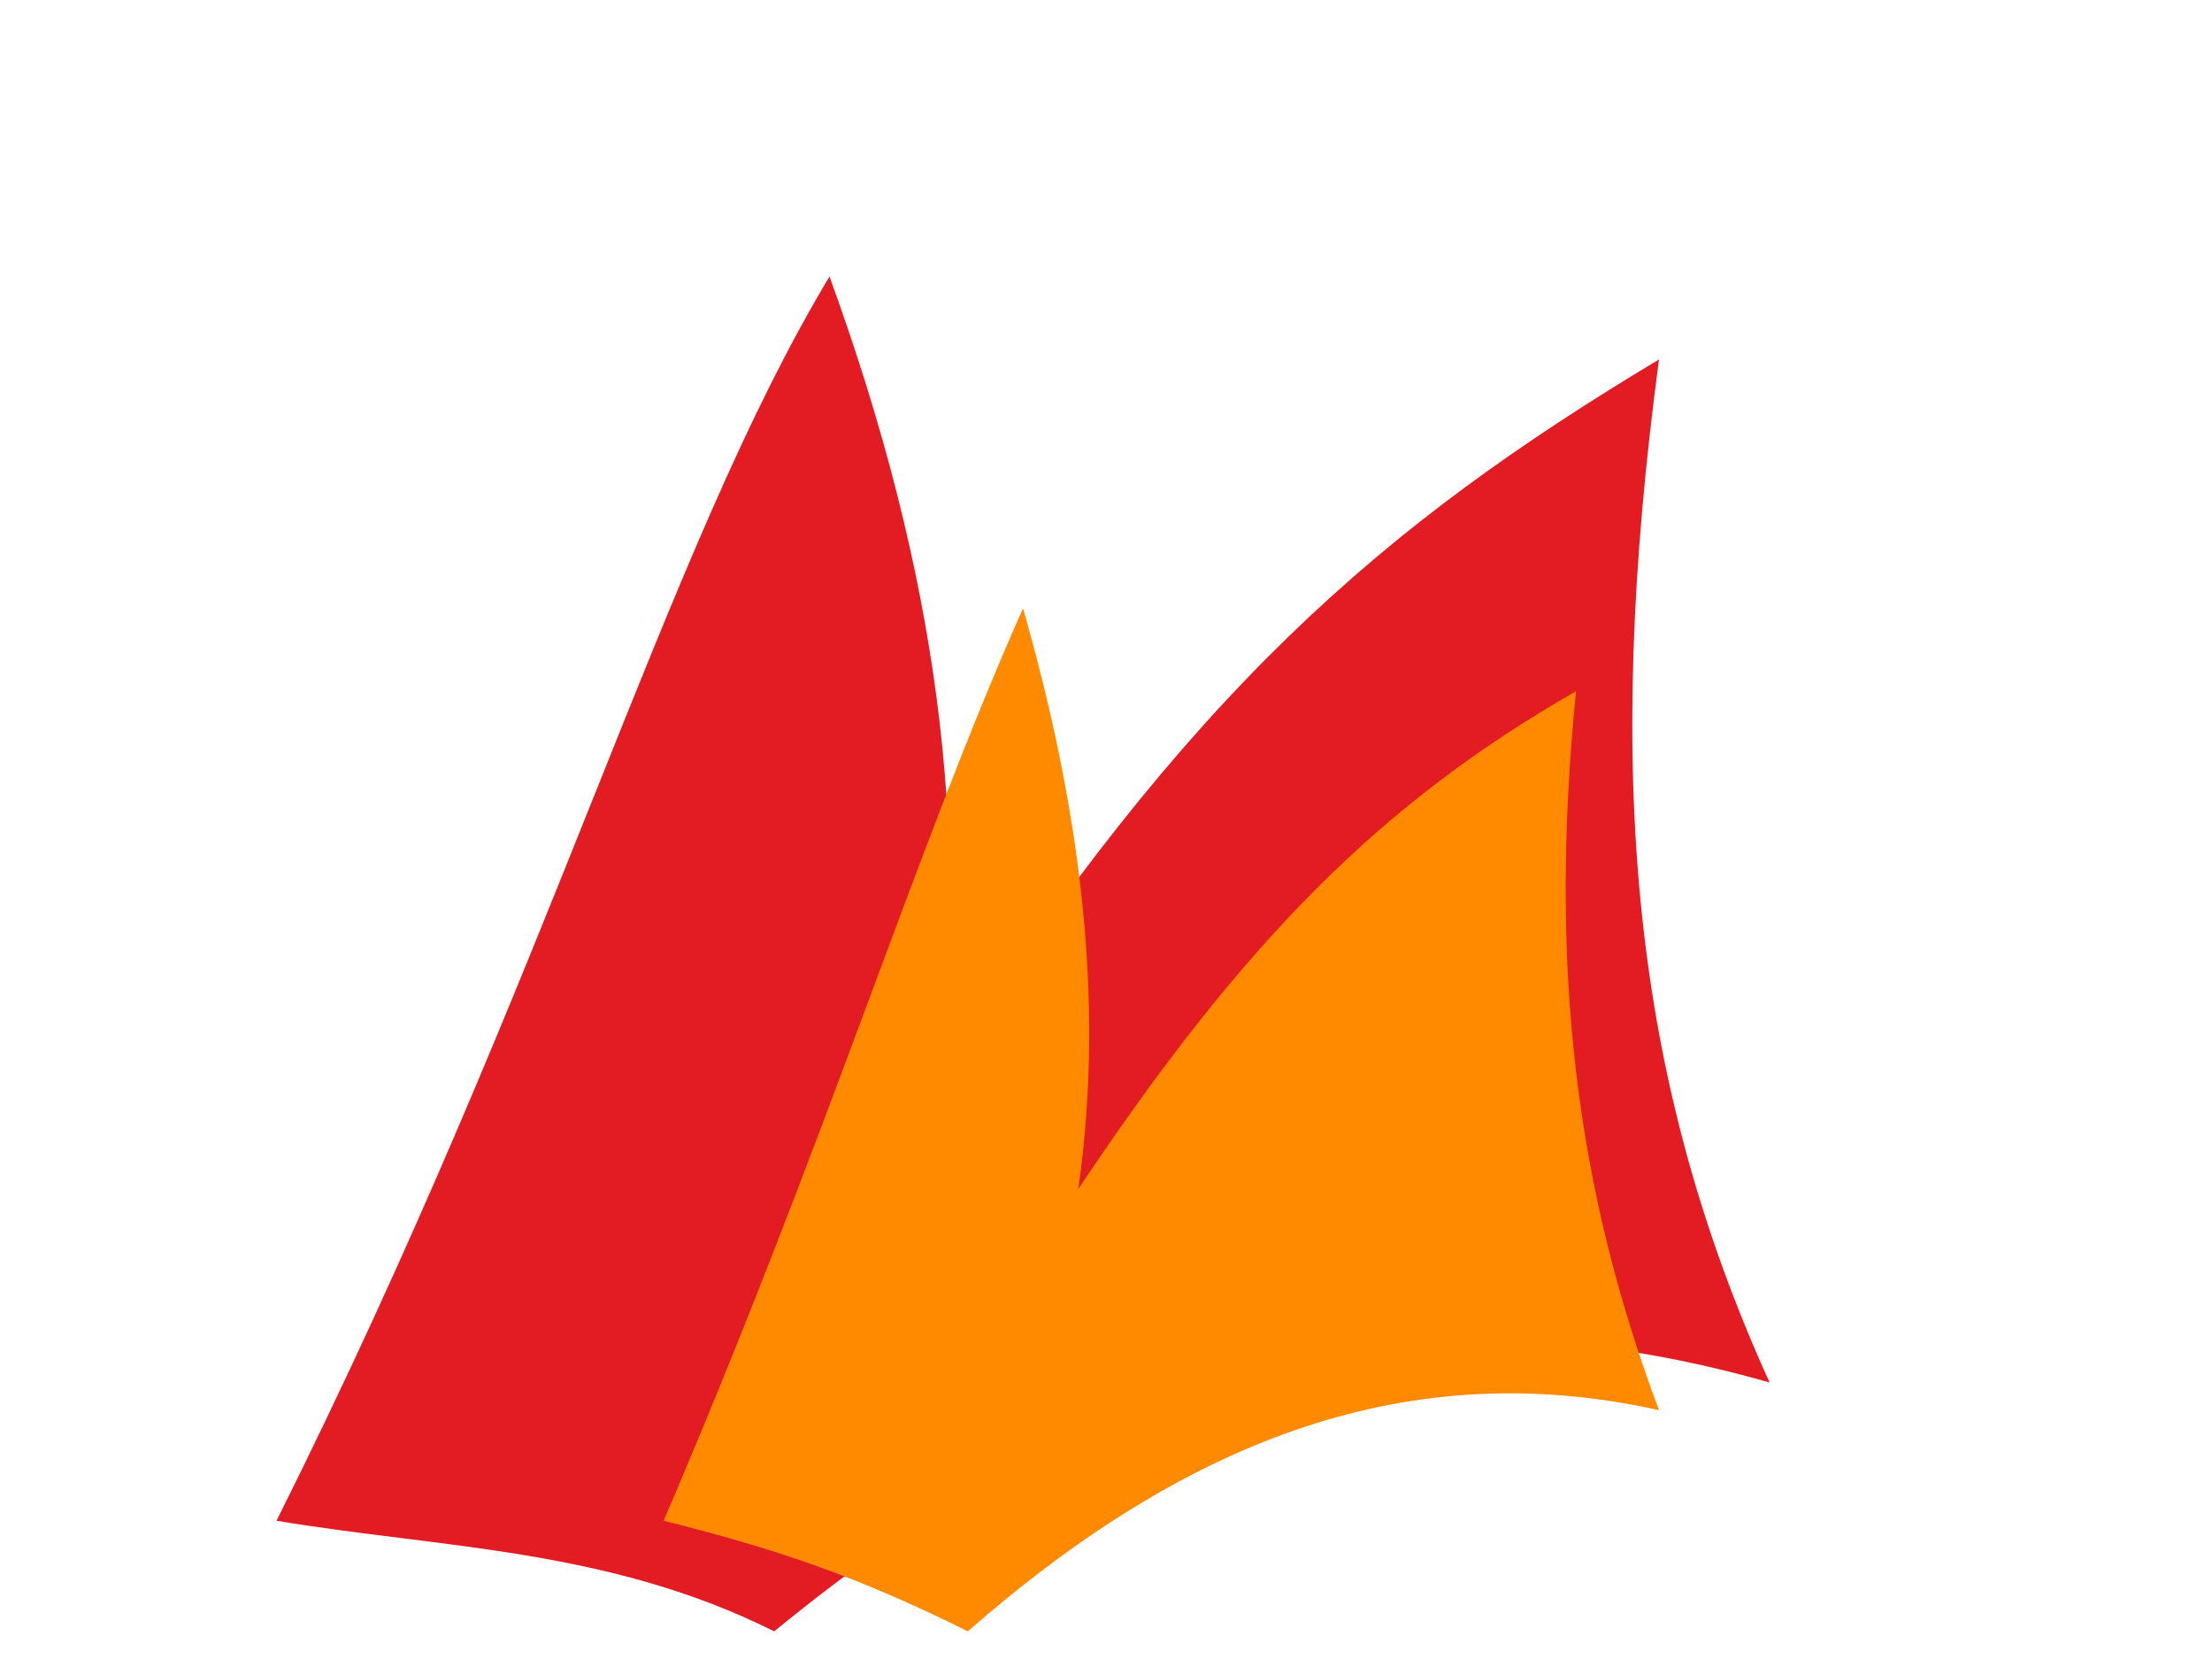
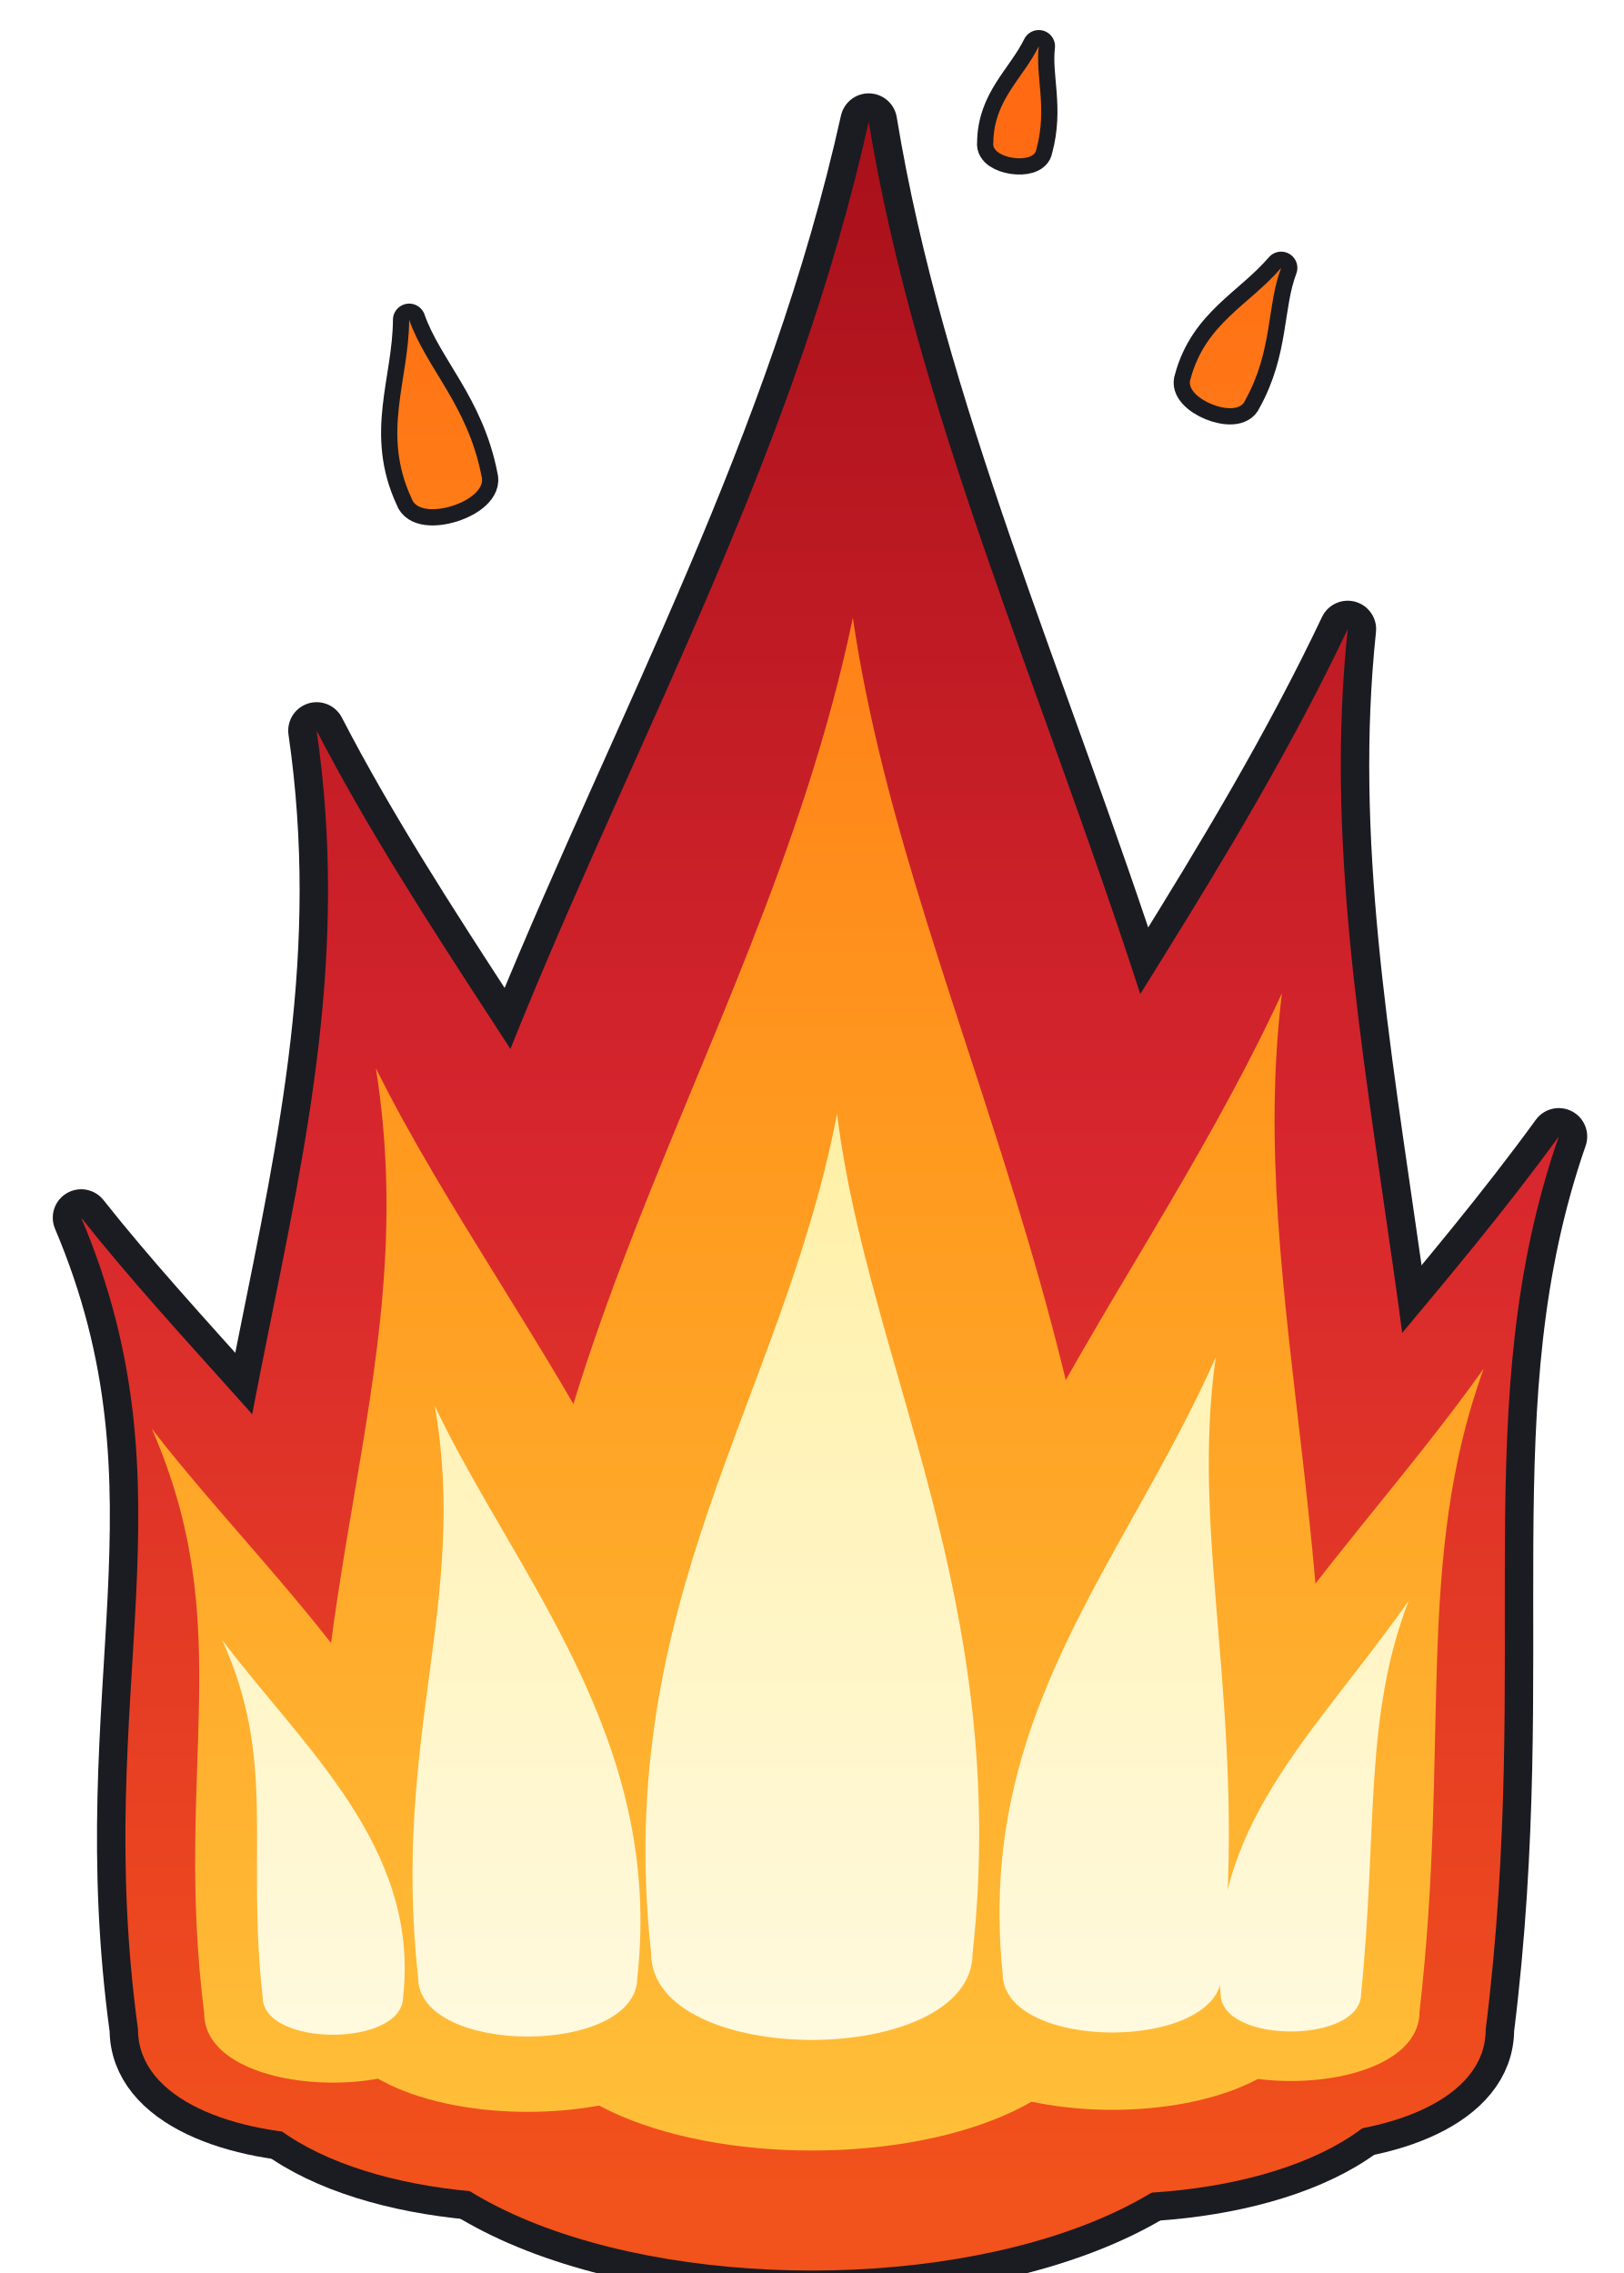
- <svg xmlns="http://www.w3.org/2000/svg" viewBox="0 0 160 120" fill="none">
-   <path fill="#E31B23" d="M20 110c20-40 28-70 40-90 8 22 10 40 8 58 18-28 32-40 52-52-4 30-2 52 8 74-28-8-50 0-72 18-12-6-24-6-36-8z" />
-   <path fill="#FF8A00" d="M48 110c12-28 18-48 26-66 4 14 6 28 4 42 12-18 22-28 36-36-2 20 0 36 6 52-18-4-34 2-50 16-8-4-14-6-22-8z" />
+ <svg xmlns="http://www.w3.org/2000/svg" width="400" height="560" viewBox="0 0 400 560">
+   <defs>
+     <linearGradient id="fo" x1="0" y1="30" x2="0" y2="540" gradientUnits="userSpaceOnUse">
+       <stop offset="0%" stop-color="#a8101a" />
+       <stop offset="50%" stop-color="#d7262e" />
+       <stop offset="100%" stop-color="#f2521b" />
+     </linearGradient>
+     <linearGradient id="fm" x1="0" y1="30" x2="0" y2="540" gradientUnits="userSpaceOnUse">
+       <stop offset="0%" stop-color="#ff6a13" />
+       <stop offset="50%" stop-color="#ff9a1f" />
+       <stop offset="100%" stop-color="#ffc13a" />
+     </linearGradient>
+     <linearGradient id="fc" x1="0" y1="30" x2="0" y2="540" gradientUnits="userSpaceOnUse">
+       <stop offset="0%" stop-color="#ffd84d" />
+       <stop offset="50%" stop-color="#fff0a8" />
+       <stop offset="100%" stop-color="#fffbe8" />
+     </linearGradient>
+   </defs>
+   <g fill="#1a1c22" stroke="#1a1c22" stroke-width="14" stroke-linejoin="round" stroke-linecap="round">
+     <path d="M34 500C22.5 416 48.8 368 20 300C67.5 360 141.5 416 130 500C130 534.6 34 534.6 34 500Z" />
+     <path d="M270 500C258.5 407.6 329.6 354.8 384 280C361.1 346 377.5 407.6 366 500C366 534.6 270 534.6 270 500Z" />
+     <path d="M55 500C37 365.6 93.8 288.8 78 180C127.6 276 223 365.6 205 500C205 554 55 554 55 500Z" />
+     <path d="M199 500C181 355.1 276.3 272.3 332 155C321.1 258.5 367 355.1 349 500C349 554 199 554 199 500Z" />
+     <path d="M90 500C63.6 302.6 178.5 189.8 214 30C237.1 171 336.4 302.6 310 500C310 579.2 90 579.2 90 500Z" />
+   </g>
+   <g fill="url(#fo)">
+     <path d="M34 500C22.5 416 48.8 368 20 300C67.5 360 141.5 416 130 500C130 534.6 34 534.6 34 500Z" />
+     <path d="M270 500C258.5 407.6 329.6 354.8 384 280C361.1 346 377.5 407.6 366 500C366 534.6 270 534.6 270 500Z" />
+     <path d="M55 500C37 365.6 93.8 288.8 78 180C127.6 276 223 365.6 205 500C205 554 55 554 55 500Z" />
+     <path d="M199 500C181 355.1 276.3 272.3 332 155C321.1 258.5 367 355.1 349 500C349 554 199 554 199 500Z" />
+     <path d="M90 500C63.6 302.6 178.5 189.8 214 30C237.1 171 336.4 302.6 310 500C310 579.2 90 579.2 90 500Z" />
+   </g>
+   <g fill="url(#fm)">
+     <path d="M50.3 496C42.7 435.5 58.8 401 37.4 352C70.8 395.2 121.3 435.5 113.7 496C113.7 518.8 50.3 518.8 50.3 496Z" />
+     <path d="M286.3 495.6C278.7 429.1 327 391.1 365.5 337.2C348.3 384.7 357.3 429.1 349.7 495.6C349.7 518.4 286.3 518.4 286.3 495.6Z" />
+     <path d="M80.5 493.6C68.6 396.8 105 341.5 92.6 263.2C127 332.3 191.4 396.8 179.5 493.6C179.5 529.2 80.5 529.2 80.5 493.6Z" />
+     <path d="M224.5 493.1C212.6 388.8 276.7 329.2 315.8 244.7C306.7 319.2 335.4 388.8 323.5 493.1C323.5 528.7 224.5 528.7 224.5 493.1Z" />
+     <path d="M127.4 490.6C110 348.5 186.1 267.3 210.1 152.2C224.9 253.7 290 348.5 272.6 490.6C272.6 542.9 127.4 542.9 127.4 490.6Z" />
+   </g>
+   <g fill="url(#fc)">
+     <path d="M64.7 492C60.6 455 68.3 433.9 54.7 404C74.6 430.4 103.4 455 99.3 492C99.3 504.4 64.7 504.4 64.7 492Z" />
+     <path d="M300.7 491.2C296.6 450.5 324 427.3 347 394.4C335.9 423.4 339.4 450.5 335.3 491.2C335.3 503.6 300.7 503.6 300.7 491.2Z" />
+     <path d="M103 487.2C96.5 428.1 115.5 394.3 107.1 346.4C127.3 388.6 163.5 428.1 157 487.2C157 506.6 103 506.6 103 487.2Z" />
+     <path d="M247 486.2C240.5 422.4 276.5 386 299.5 334.4C293 379.9 307.5 422.4 301 486.2C301 505.6 247 505.6 247 486.2Z" />
+     <path d="M160.4 481.2C150.9 394.3 192.7 344.7 206.2 274.4C213.9 336.4 249.1 394.3 239.6 481.2C239.6 509.7 160.4 509.7 160.4 481.2Z" />
+   </g>
+   <g fill="#1a1c22" stroke="#1a1c22" stroke-width="8" stroke-linejoin="round" stroke-linecap="round">
+     <path d="M101.4 122.8C93.9 106.7 100.7 93.9 100.8 78.8C105 90.7 115.2 99.8 118.6 117.2C120.6 123.4 103.4 128.9 101.4 122.8Z" />
+     <path d="M293.3 93.3C297 79.6 307.7 75.2 315.6 66C312 75.5 313.6 86.3 306.7 98.7C304.7 103.5 291.4 98.1 293.3 93.3Z" />
+     <path d="M244.7 35.2C244.8 24.6 251.9 19.5 255.9 11.4C255 18.9 258.1 26.5 255.3 36.8C254.8 40.6 244.1 39.1 244.7 35.2Z" />
+   </g>
+   <g fill="url(#fm)">
+     <path d="M101.4 122.8C93.9 106.7 100.7 93.9 100.8 78.8C105 90.7 115.2 99.8 118.6 117.2C120.6 123.4 103.4 128.9 101.4 122.8Z" />
+     <path d="M293.3 93.3C297 79.6 307.7 75.2 315.6 66C312 75.5 313.6 86.3 306.7 98.7C304.7 103.5 291.4 98.1 293.3 93.3Z" />
+     <path d="M244.7 35.2C244.8 24.6 251.9 19.5 255.9 11.4C255 18.9 258.1 26.5 255.3 36.8C254.8 40.6 244.1 39.1 244.7 35.2Z" />
+   </g>
</svg>
